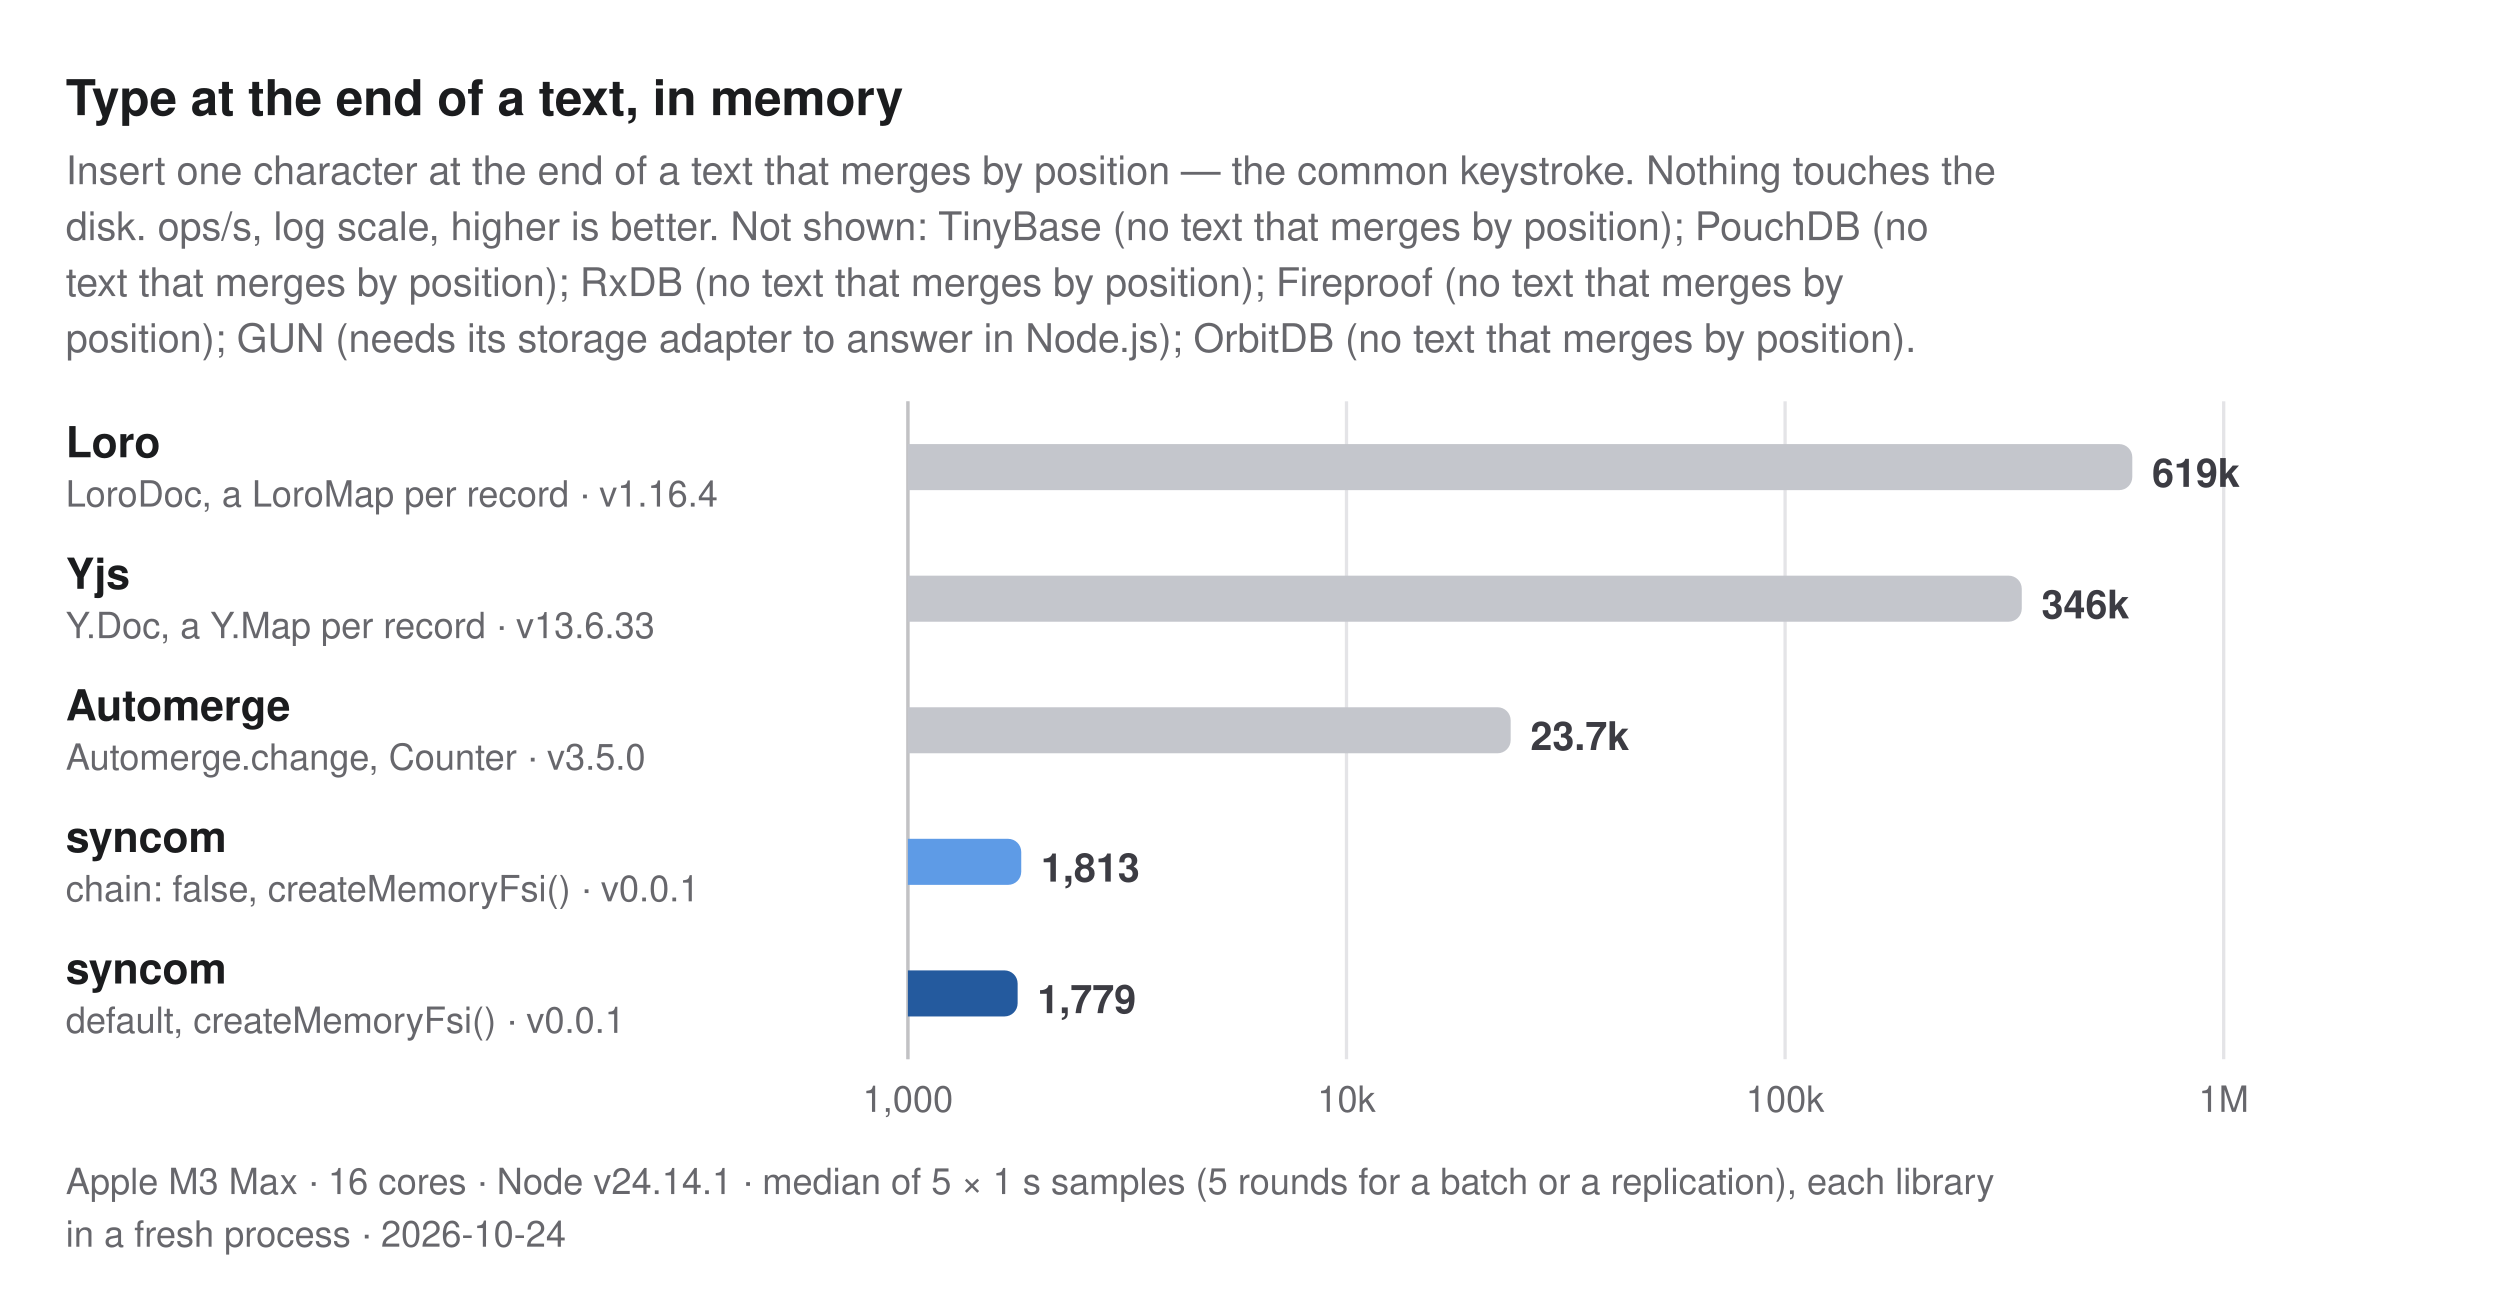
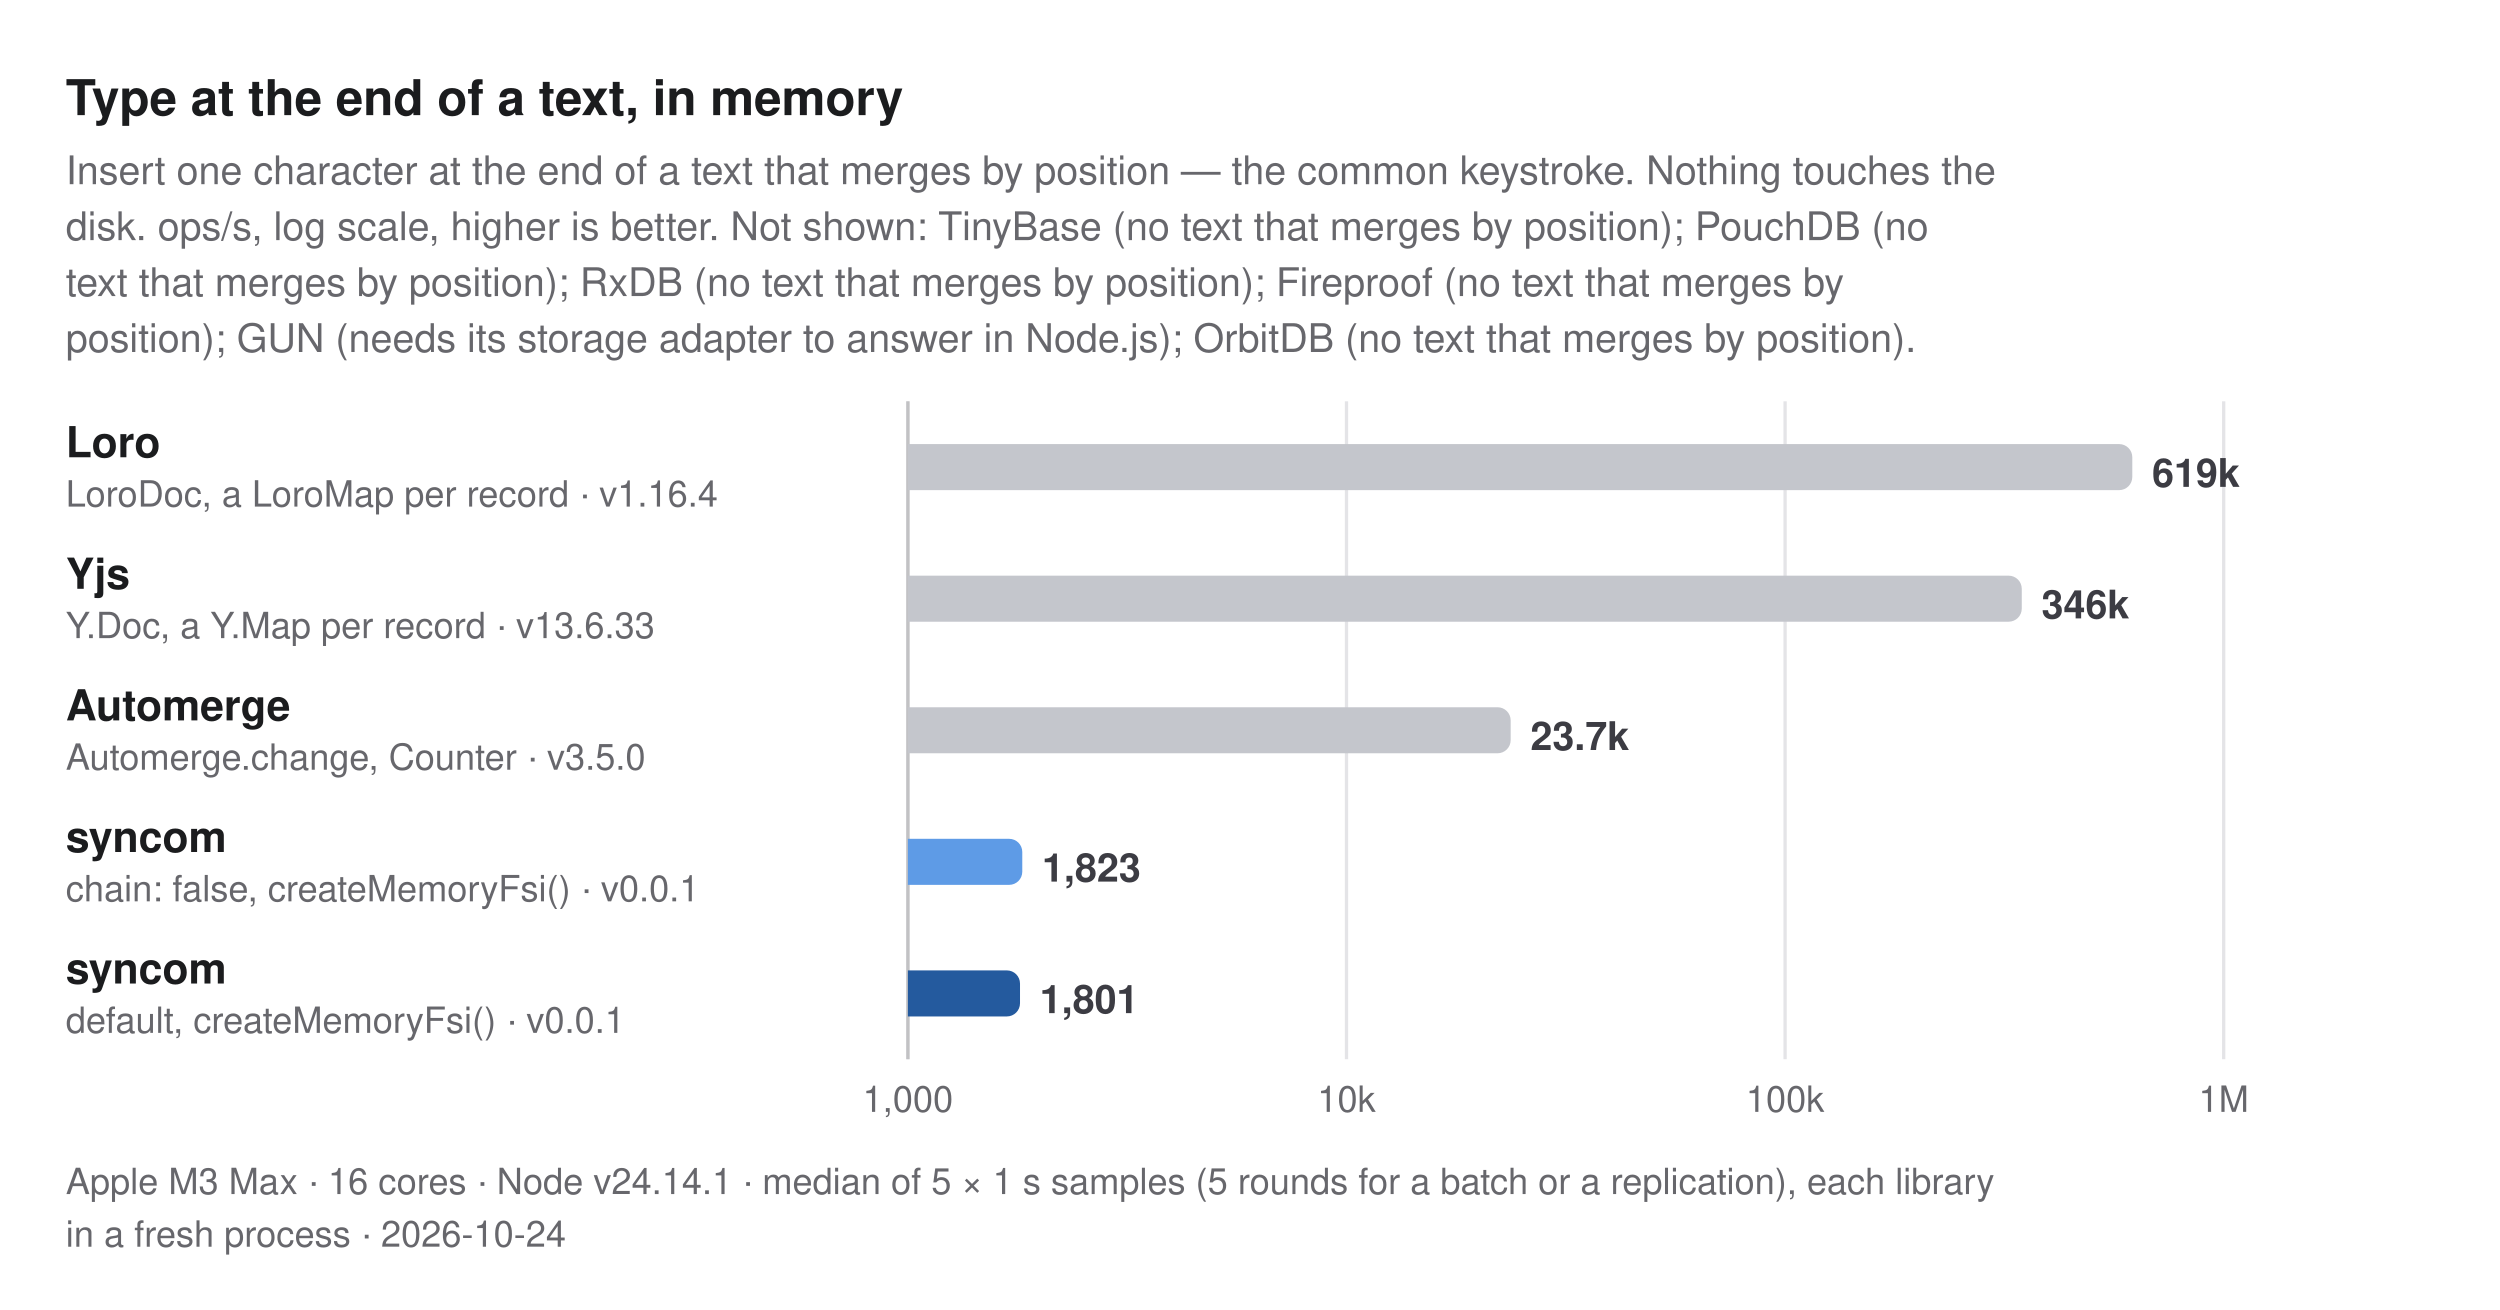
<svg xmlns="http://www.w3.org/2000/svg" width="760" height="398" viewBox="0 0 760 398" role="img" aria-label="Type at the end of a text, in memory. Insert one character at the end of a text that merges by position — the common keystroke. Nothing touches the disk. ops/s, log scale, higher is better. Not shown: TinyBase (no text that merges by position); PouchDB (no text that merges by position); RxDB (no text that merges by position); Fireproof (no text that merges by position); GUN (needs its storage adapter to answer in Node.js); OrbitDB (no text that merges by position).">
  <style>
  text { font-family: -apple-system, BlinkMacSystemFont, "Segoe UI", Helvetica, Arial, sans-serif; }
  .title { font-size: 15px; font-weight: 700; fill: #1b1c1e; }
  .subtitle, .caption { font-size: 12px; fill: #67676c; }
  .caption { font-size: 11px; }
  .group { font-size: 11px; font-weight: 600; letter-spacing: 0.06em; fill: #67676c; }
  .label { font-size: 13px; font-weight: 600; fill: #1b1c1e; }
  .label.primary, .label.secondary { font-weight: 700; }
  .sublabel { font-size: 11px; fill: #67676c; }
  .value { font-size: 12px; font-weight: 600; fill: #3c3c43; font-variant-numeric: tabular-nums; }
  .value.small { font-size: 10px; }
  .legend { font-size: 11px; fill: #3c3c43; }
  .tick { font-size: 11px; fill: #67676c; font-variant-numeric: tabular-nums; }
  .grid { stroke: #e4e4e7; stroke-width: 1; }
  .axis { stroke: #c2c2c4; stroke-width: 1; }
  .ref { stroke: #67676c; stroke-width: 1; stroke-dasharray: 3 3; }
  .bar { fill: #c4c6cc; }
  .bar.primary { fill: #245a9e; }
  .bar.secondary { fill: #5e9be6; }
  @media (prefers-color-scheme: dark) {
    .title, .label { fill: #dfdfd6; }
    .subtitle, .caption, .group, .sublabel, .tick { fill: #98989f; }
    .value, .legend { fill: #c2c2c4; }
    .grid { stroke: #2e2e32; }
    .axis { stroke: #48484c; }
    .ref { stroke: #98989f; }
    .bar { fill: #46474e; }
    .bar.primary { fill: #8dbcf2; }
    .bar.secondary { fill: #3d7bd0; }
  }
</style>
  <text class="title" x="20" y="35">Type at the end of a text, in memory</text>
  <text class="subtitle" x="20" y="56">Insert one character at the end of a text that merges by position — the common keystroke. Nothing touches the</text>
  <text class="subtitle" x="20" y="73">disk. ops/s, log scale, higher is better. Not shown: TinyBase (no text that merges by position); PouchDB (no</text>
  <text class="subtitle" x="20" y="90">text that merges by position); RxDB (no text that merges by position); Fireproof (no text that merges by</text>
  <text class="subtitle" x="20" y="107">position); GUN (needs its storage adapter to answer in Node.js); OrbitDB (no text that merges by position).</text>
  <line class="grid" x1="276" y1="122" x2="276" y2="322" />
  <text class="tick" x="276" y="338" text-anchor="middle">1,000</text>
  <line class="grid" x1="409.333" y1="122" x2="409.333" y2="322" />
  <text class="tick" x="409.333" y="338" text-anchor="middle">10k</text>
  <line class="grid" x1="542.667" y1="122" x2="542.667" y2="322" />
  <text class="tick" x="542.667" y="338" text-anchor="middle">100k</text>
  <line class="grid" x1="676" y1="122" x2="676" y2="322" />
  <text class="tick" x="676" y="338" text-anchor="middle">1M</text>
  <line class="axis" x1="276" y1="122" x2="276" y2="322" />
  <g>
    <text class="label" x="20" y="139">Loro</text>
    <text class="sublabel" x="20" y="154">LoroDoc, a LoroMap per record · v1.16.4</text>
    <path class="bar" d="M276,135H644.22A4,4 0 0 1 648.22,139V145A4,4 0 0 1 644.22,149H276Z" />
    <text class="value" x="654.22" y="148">619k</text>
  </g>
  <g>
    <text class="label" x="20" y="179">Yjs</text>
    <text class="sublabel" x="20" y="194">Y.Doc, a Y.Map per record · v13.6.33</text>
    <path class="bar" d="M276,175H610.619A4,4 0 0 1 614.619,179V185A4,4 0 0 1 610.619,189H276Z" />
    <text class="value" x="620.619" y="188">346k</text>
  </g>
  <g>
    <text class="label" x="20" y="219">Automerge</text>
    <text class="sublabel" x="20" y="234">Automerge.change, Counter · v3.5.0</text>
    <path class="bar" d="M276,215H455.245A4,4 0 0 1 459.245,219V225A4,4 0 0 1 455.245,229H276Z" />
    <text class="value" x="465.245" y="228">23.7k</text>
  </g>
  <g>
    <text class="label secondary" x="20" y="259">syncom</text>
    <text class="sublabel" x="20" y="274">chain: false, createMemoryFsi() · v0.0.1</text>
-     <path class="bar secondary" d="M276,255H306.457A4,4 0 0 1 310.457,259V265A4,4 0 0 1 306.457,269H276Z" />
-     <text class="value" x="316.457" y="268">1,813</text>
+     <path class="bar secondary" d="M276,255H306.774A4,4 0 0 1 310.774,259V265A4,4 0 0 1 306.774,269H276Z" />
+     <text class="value" x="316.774" y="268">1,823</text>
  </g>
  <g>
    <text class="label primary" x="20" y="299">syncom</text>
    <text class="sublabel" x="20" y="314">default, createMemoryFsi() · v0.0.1</text>
-     <path class="bar primary" d="M276,295H305.361A4,4 0 0 1 309.361,299V305A4,4 0 0 1 305.361,309H276Z" />
-     <text class="value" x="315.361" y="308">1,779</text>
+     <path class="bar primary" d="M276,295H306.083A4,4 0 0 1 310.083,299V305A4,4 0 0 1 306.083,309H276Z" />
+     <text class="value" x="316.083" y="308">1,801</text>
  </g>
  <text class="caption" x="20" y="363">Apple M3 Max · 16 cores · Node v24.14.1 · median of 5 × 1 s samples (5 rounds for a batch or a replication), each library</text>
  <text class="caption" x="20" y="379">in a fresh process · 2026-10-24</text>
</svg>
